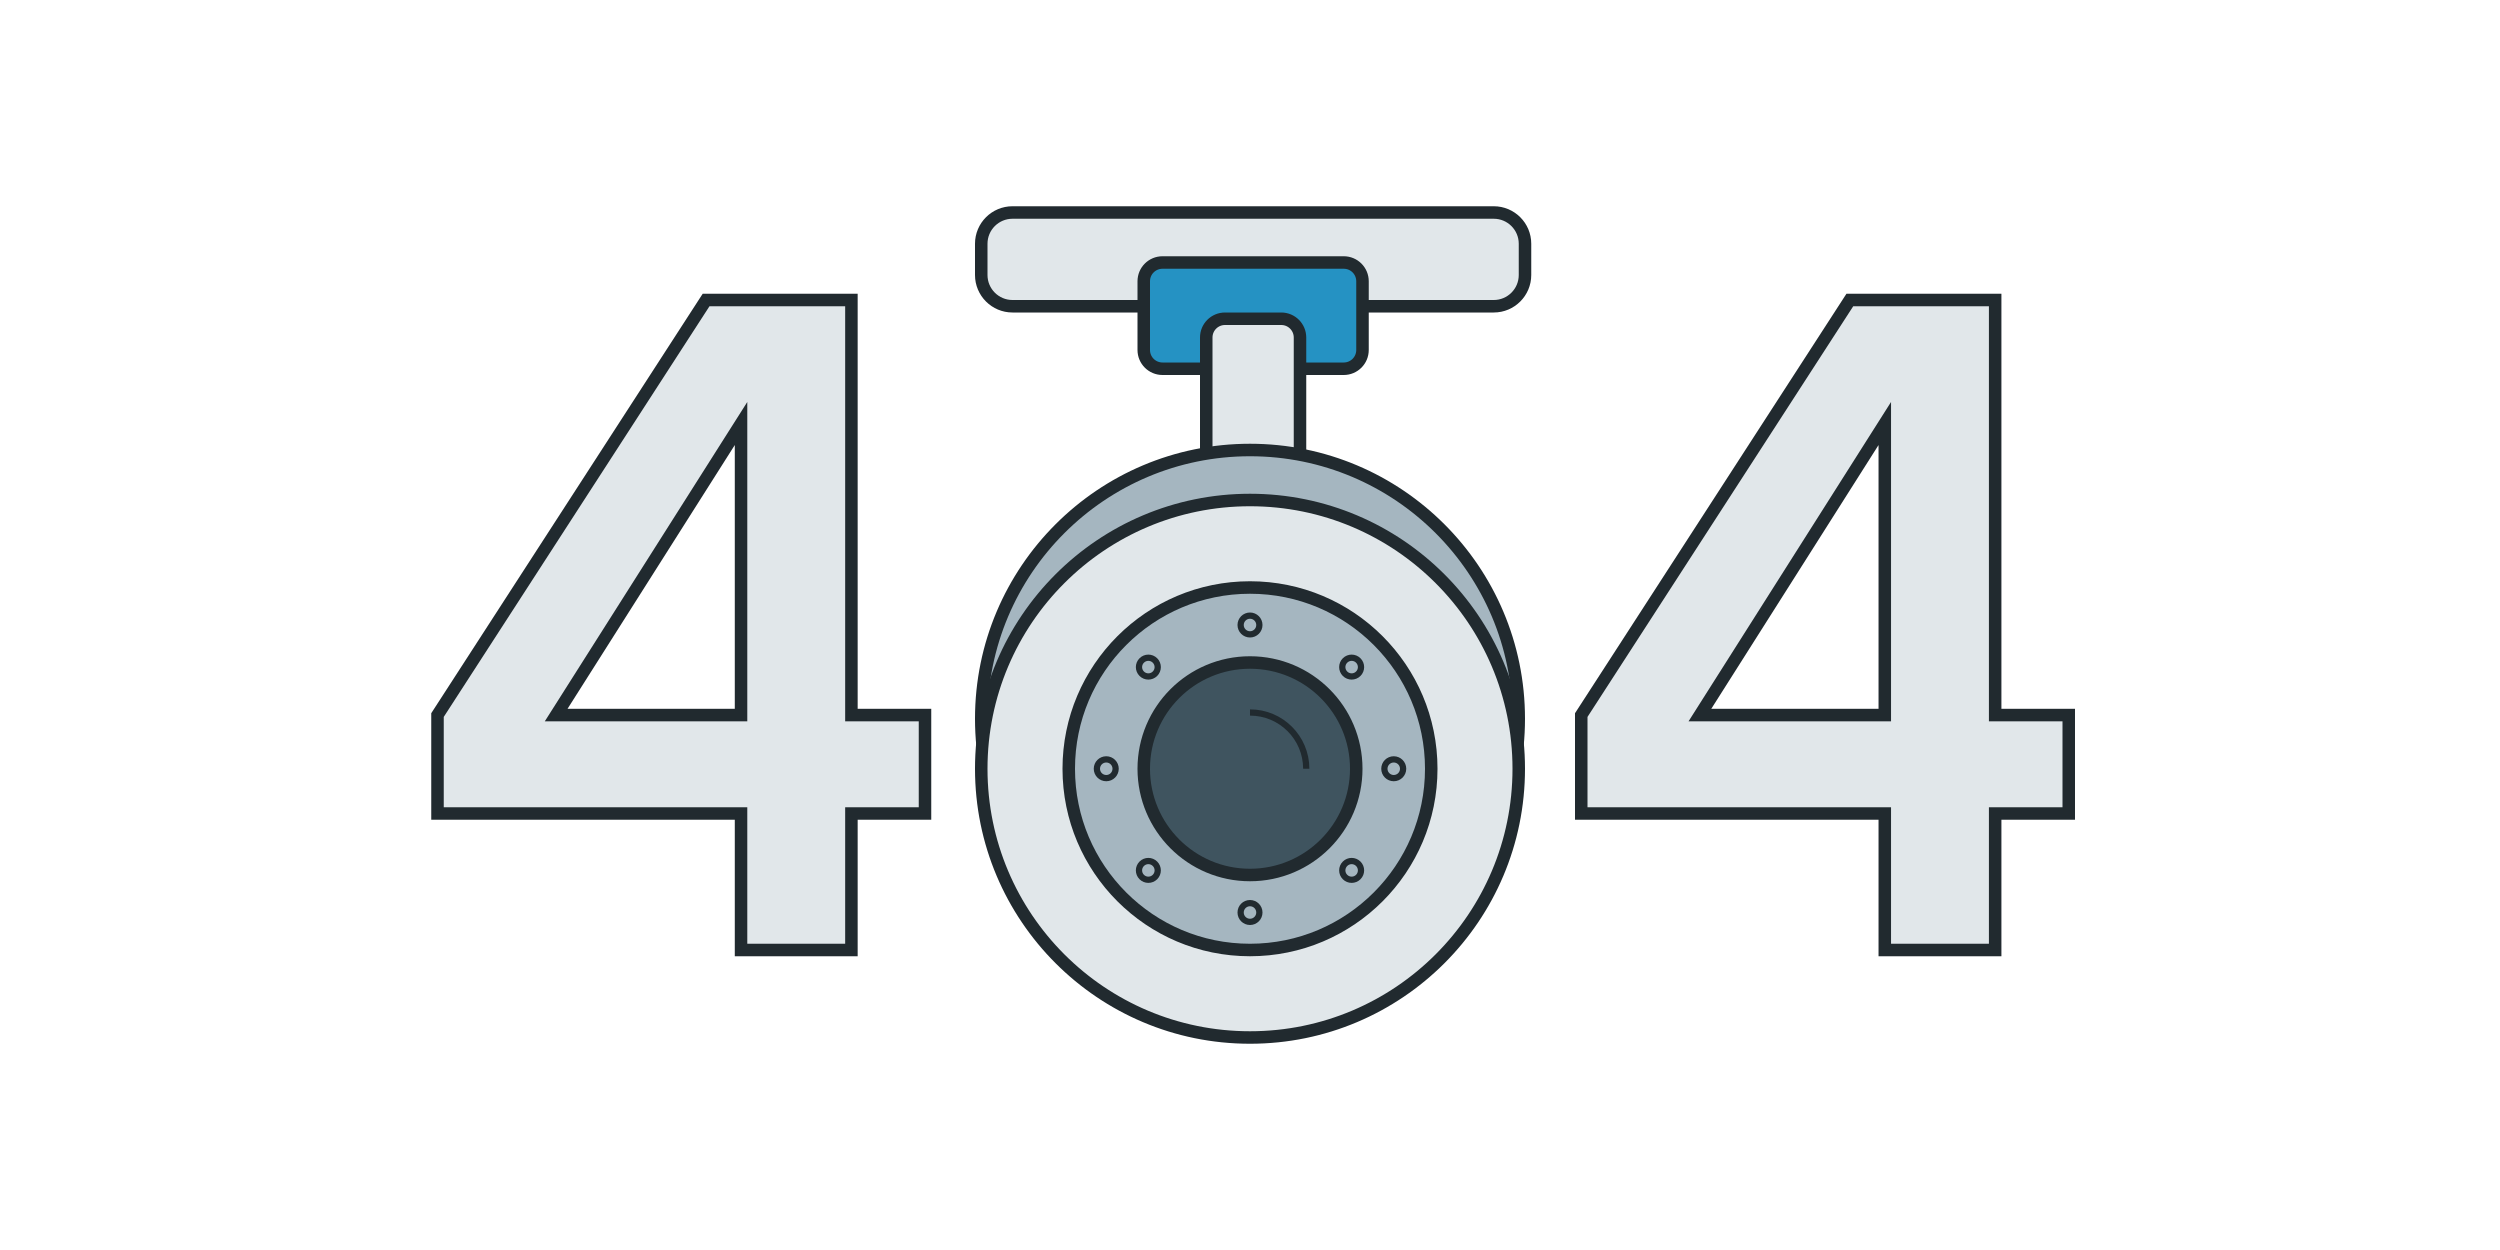
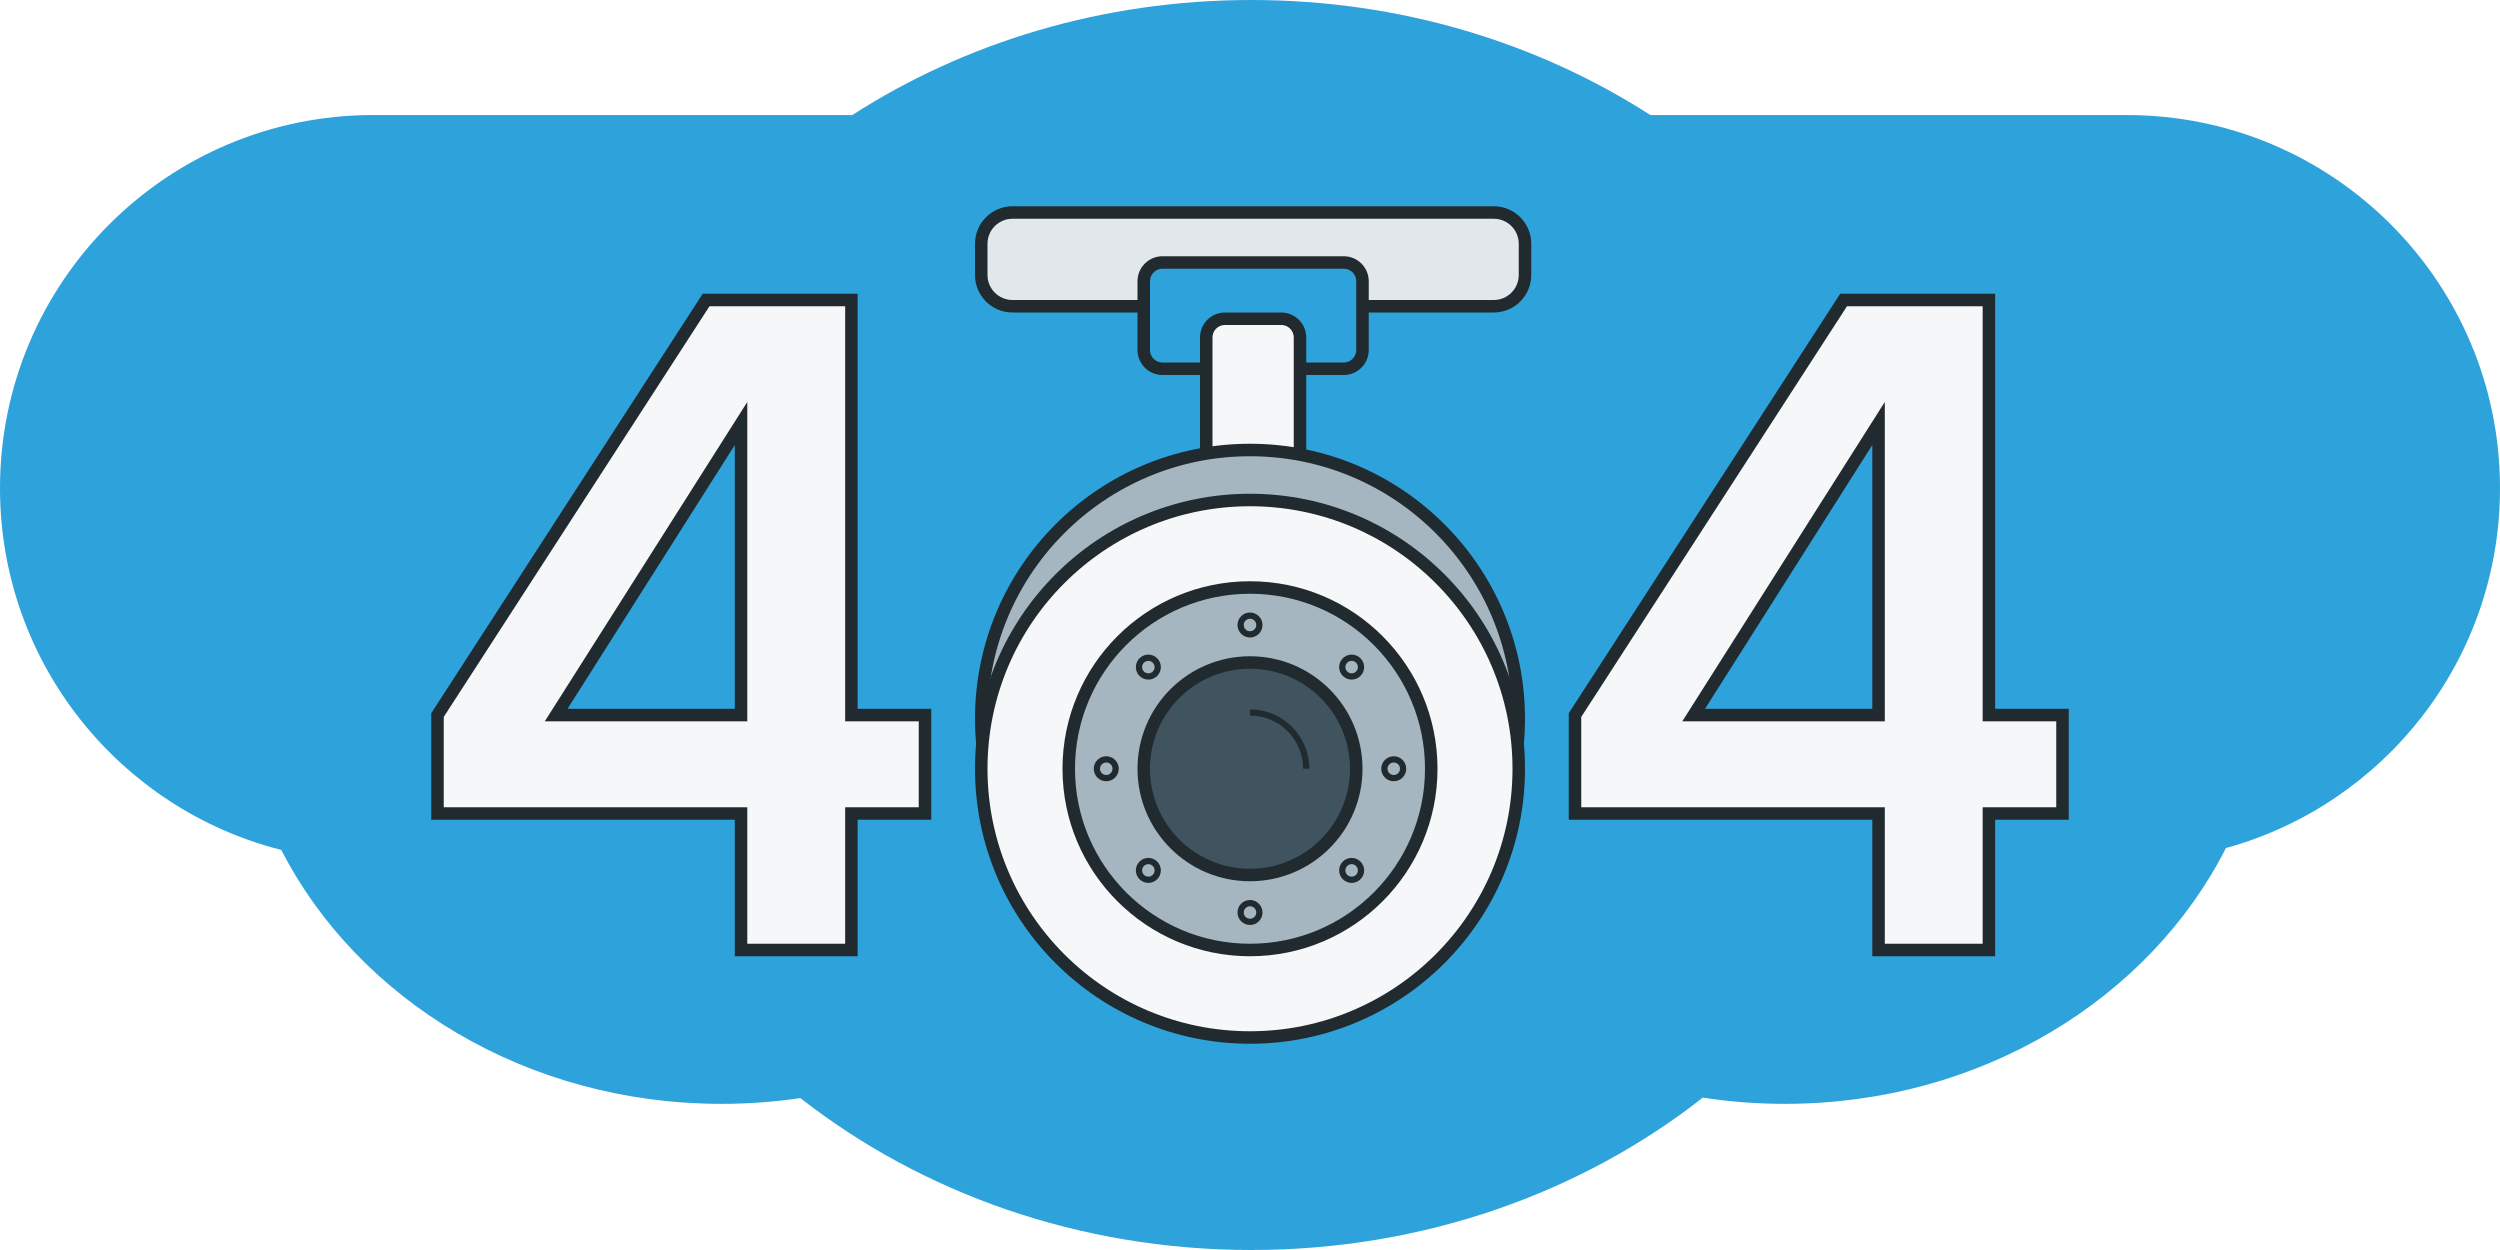
- <svg xmlns="http://www.w3.org/2000/svg" width="400" height="200" viewBox="0 0 400 200" fill="none">
-   <path d="M239 34H162C159.239 34 157 36.239 157 39V44C157 46.761 159.239 49 162 49H239C241.761 49 244 46.761 244 44V39C244 36.239 241.761 34 239 34Z" fill="#E1E7EA" stroke="#212A2F" stroke-width="2" />
-   <path class="brand_element" d="M215 42H186C184.343 42 183 43.343 183 45V56C183 57.657 184.343 59 186 59H215C216.657 59 218 57.657 218 56V45C218 43.343 216.657 42 215 42Z" fill="#2592C3" stroke="#212A2F" stroke-width="2" />
-   <path d="M205 51H196C194.343 51 193 52.343 193 54V112C193 113.657 194.343 115 196 115H205C206.657 115 208 113.657 208 112V54C208 52.343 206.657 51 205 51Z" fill="#E1E7EA" stroke="#212A2F" stroke-width="2" />
-   <path d="M200 158C223.748 158 243 138.748 243 115C243 91.252 223.748 72 200 72C176.252 72 157 91.252 157 115C157 138.748 176.252 158 200 158Z" fill="#A5B6C0" stroke="#212A2F" stroke-width="2" />
-   <path d="M200 166C223.748 166 243 146.748 243 123C243 99.252 223.748 80 200 80C176.252 80 157 99.252 157 123C157 146.748 176.252 166 200 166Z" fill="#E1E7EA" stroke="#212A2F" stroke-width="2" />
-   <path d="M200 152C216.016 152 229 139.016 229 123C229 106.984 216.016 94 200 94C183.984 94 171 106.984 171 123C171 139.016 183.984 152 200 152Z" fill="#A5B6C0" stroke="#212A2F" stroke-width="2" />
-   <path d="M200 140C209.389 140 217 132.389 217 123C217 113.611 209.389 106 200 106C190.611 106 183 113.611 183 123C183 132.389 190.611 140 200 140Z" fill="#3F545F" stroke="#212A2F" stroke-width="2" />
-   <path d="M209 123C209 118.029 204.971 114 200 114" stroke="#212A2F" />
-   <path fill-rule="evenodd" clip-rule="evenodd" d="M200 144.5C199.172 144.5 198.5 145.172 198.5 146C198.5 146.828 199.172 147.5 200 147.5C200.828 147.5 201.5 146.828 201.5 146C201.5 145.172 200.828 144.5 200 144.5ZM182.676 138.203C182.09 138.789 182.09 139.738 182.676 140.324C183.262 140.91 184.211 140.91 184.797 140.324C185.383 139.738 185.383 138.789 184.797 138.203C184.211 137.617 183.262 137.617 182.676 138.203ZM215.203 138.203C214.617 138.789 214.617 139.738 215.203 140.324C215.789 140.91 216.738 140.91 217.324 140.324C217.91 139.738 217.91 138.789 217.324 138.203C216.738 137.617 215.789 137.617 215.203 138.203ZM223 121.5C222.172 121.5 221.5 122.172 221.5 123C221.5 123.828 222.172 124.5 223 124.5C223.828 124.5 224.5 123.828 224.5 123C224.5 122.172 223.828 121.5 223 121.5ZM177 121.5C176.172 121.5 175.5 122.172 175.5 123C175.5 123.828 176.172 124.5 177 124.5C177.828 124.5 178.5 123.828 178.5 123C178.5 122.172 177.828 121.5 177 121.5ZM215.203 105.676C214.617 106.262 214.617 107.211 215.203 107.797C215.789 108.383 216.738 108.383 217.324 107.797C217.91 107.211 217.91 106.262 217.324 105.676C216.738 105.09 215.789 105.09 215.203 105.676ZM182.676 105.676C182.09 106.262 182.09 107.211 182.676 107.797C183.262 108.383 184.211 108.383 184.797 107.797C185.383 107.211 185.383 106.262 184.797 105.676C184.211 105.09 183.262 105.09 182.676 105.676ZM200 98.5C199.172 98.5 198.5 99.172 198.5 100C198.5 100.828 199.172 101.5 200 101.5C200.828 101.5 201.5 100.828 201.5 100C201.5 99.172 200.828 98.5 200 98.5Z" stroke="#212A2F" />
-   <path d="M136.226 48V114.411H148V130.16H136.226V152H118.566V130.16H70V114.411L112.974 48H136.226ZM118.566 67.76L88.985 114.411H118.566V67.76Z" fill="#E1E7EA" stroke="#212A2F" stroke-width="2" />
-   <path d="M319.226 48V114.411H331V130.16H319.226V152H301.566V130.16H253V114.411L295.974 48H319.226ZM301.566 67.76L271.985 114.411H301.566V67.76Z" fill="#E1E7EA" stroke="#212A2F" stroke-width="2" />
+ <svg xmlns="http://www.w3.org/2000/svg" viewBox="0 0 400 200" version="1.1">
+   <g id="Cloud/Placeholders/404" stroke="none" stroke-width="1" fill="none" fill-rule="evenodd">
+     <path d="M200.211,0 C223.999,0 246.029,6.815 264.053,18.406 L340.299,18.408 C373.271,18.408 400,45.137 400,78.109 C400,105.592 381.43,128.738 356.153,135.683 C343.895,159.839 316.901,176.617 285.572,176.617 C281.1,176.617 276.717,176.275 272.452,175.619 C253.093,190.809 227.837,200 200.211,200 C172.63,200 147.411,190.839 128.061,175.692 C123.949,176.3 119.727,176.617 115.423,176.617 C84.225,176.617 57.327,159.979 44.996,135.986 C19.135,129.436 3.41650556e-15,106.007 0,78.109 C-4.03793284e-15,45.137 26.729,18.408 59.701,18.408 L136.369,18.406 C154.392,6.815 176.423,0 200.211,0 Z" id="Cloud" fill="#2EA2DB" class="brand_element_cloud" />
+     <rect id="Rectangle" stroke="#212A2F" stroke-width="2" fill="#E1E7EA" x="157" y="34" width="87" height="15" rx="5" />
+     <rect id="Rectangle" stroke="#212A2F" stroke-width="2" fill="#2EA2DB" class="brand_element" x="183" y="42" width="35" height="17" rx="3" />
+     <rect class="svg_light2" id="Rectangle" stroke="#212A2F" stroke-width="2" fill="#F5F7F9" x="193" y="51" width="15" height="64" rx="3" />
+     <circle id="Oval" stroke="#212A2F" stroke-width="2" fill="#A5B6C0" cx="200" cy="115" r="43" />
+     <circle class="svg_light2" id="Oval" stroke="#212A2F" stroke-width="2" fill="#F5F7F9" cx="200" cy="123" r="43" />
+     <circle id="Oval" stroke="#212A2F" stroke-width="2" fill="#A5B6C0" cx="200" cy="123" r="29" />
+     <circle id="Oval" stroke="#212A2F" stroke-width="2" fill="#3F545F" cx="200" cy="123" r="17" />
+     <path d="M209,123 C209,118.029 204.971,114 200,114" id="Path" stroke="#212A2F" />
+     <path d="M200,144.5 C199.172,144.5 198.5,145.172 198.5,146 C198.5,146.828 199.172,147.5 200,147.5 C200.828,147.5 201.5,146.828 201.5,146 C201.5,145.172 200.828,144.5 200,144.5 Z M182.676,138.203 C182.09,138.789 182.09,139.738 182.676,140.324 C183.262,140.91 184.211,140.91 184.797,140.324 C185.383,139.738 185.383,138.789 184.797,138.203 C184.211,137.617 183.262,137.617 182.676,138.203 Z M215.203,138.203 C214.617,138.789 214.617,139.738 215.203,140.324 C215.789,140.91 216.738,140.91 217.324,140.324 C217.91,139.738 217.91,138.789 217.324,138.203 C216.738,137.617 215.789,137.617 215.203,138.203 Z M223,121.5 C222.172,121.5 221.5,122.172 221.5,123 C221.5,123.828 222.172,124.5 223,124.5 C223.828,124.5 224.5,123.828 224.5,123 C224.5,122.172 223.828,121.5 223,121.5 Z M177,121.5 C176.172,121.5 175.5,122.172 175.5,123 C175.5,123.828 176.172,124.5 177,124.5 C177.828,124.5 178.5,123.828 178.5,123 C178.5,122.172 177.828,121.5 177,121.5 Z M215.203,105.676 C214.617,106.262 214.617,107.211 215.203,107.797 C215.789,108.383 216.738,108.383 217.324,107.797 C217.91,107.211 217.91,106.262 217.324,105.676 C216.738,105.09 215.789,105.09 215.203,105.676 Z M182.676,105.676 C182.09,106.262 182.09,107.211 182.676,107.797 C183.262,108.383 184.211,108.383 184.797,107.797 C185.383,107.211 185.383,106.262 184.797,105.676 C184.211,105.09 183.262,105.09 182.676,105.676 Z M200,98.5 C199.172,98.5 198.5,99.172 198.5,100 C198.5,100.828 199.172,101.5 200,101.5 C200.828,101.5 201.5,100.828 201.5,100 C201.5,99.172 200.828,98.5 200,98.5 Z" id="Combined-Shape" stroke="#212A2F" />
+     <path d="M136.226,48 L136.226,114.411 L148,114.411 L148,130.16 L136.226,130.16 L136.226,152 L118.566,152 L118.566,130.16 L70,130.16 L70,114.411 L112.974,48 L136.226,48 Z M118.566,67.76 L88.985,114.411 L118.566,114.411 L118.566,67.76 Z" class="svg_light2" id="4" stroke="#212A2F" stroke-width="2" fill="#F5F7F9" fill-rule="nonzero" />
+     <path d="M318.226,48 L318.226,114.411 L330,114.411 L330,130.16 L318.226,130.16 L318.226,152 L300.566,152 L300.566,130.16 L252,130.16 L252,114.411 L294.974,48 L318.226,48 Z M300.566,67.76 L270.985,114.411 L300.566,114.411 L300.566,67.76 Z" class="svg_light2" id="4" stroke="#212A2F" stroke-width="2" fill="#F5F7F9" fill-rule="nonzero" />
+   </g>
</svg>
